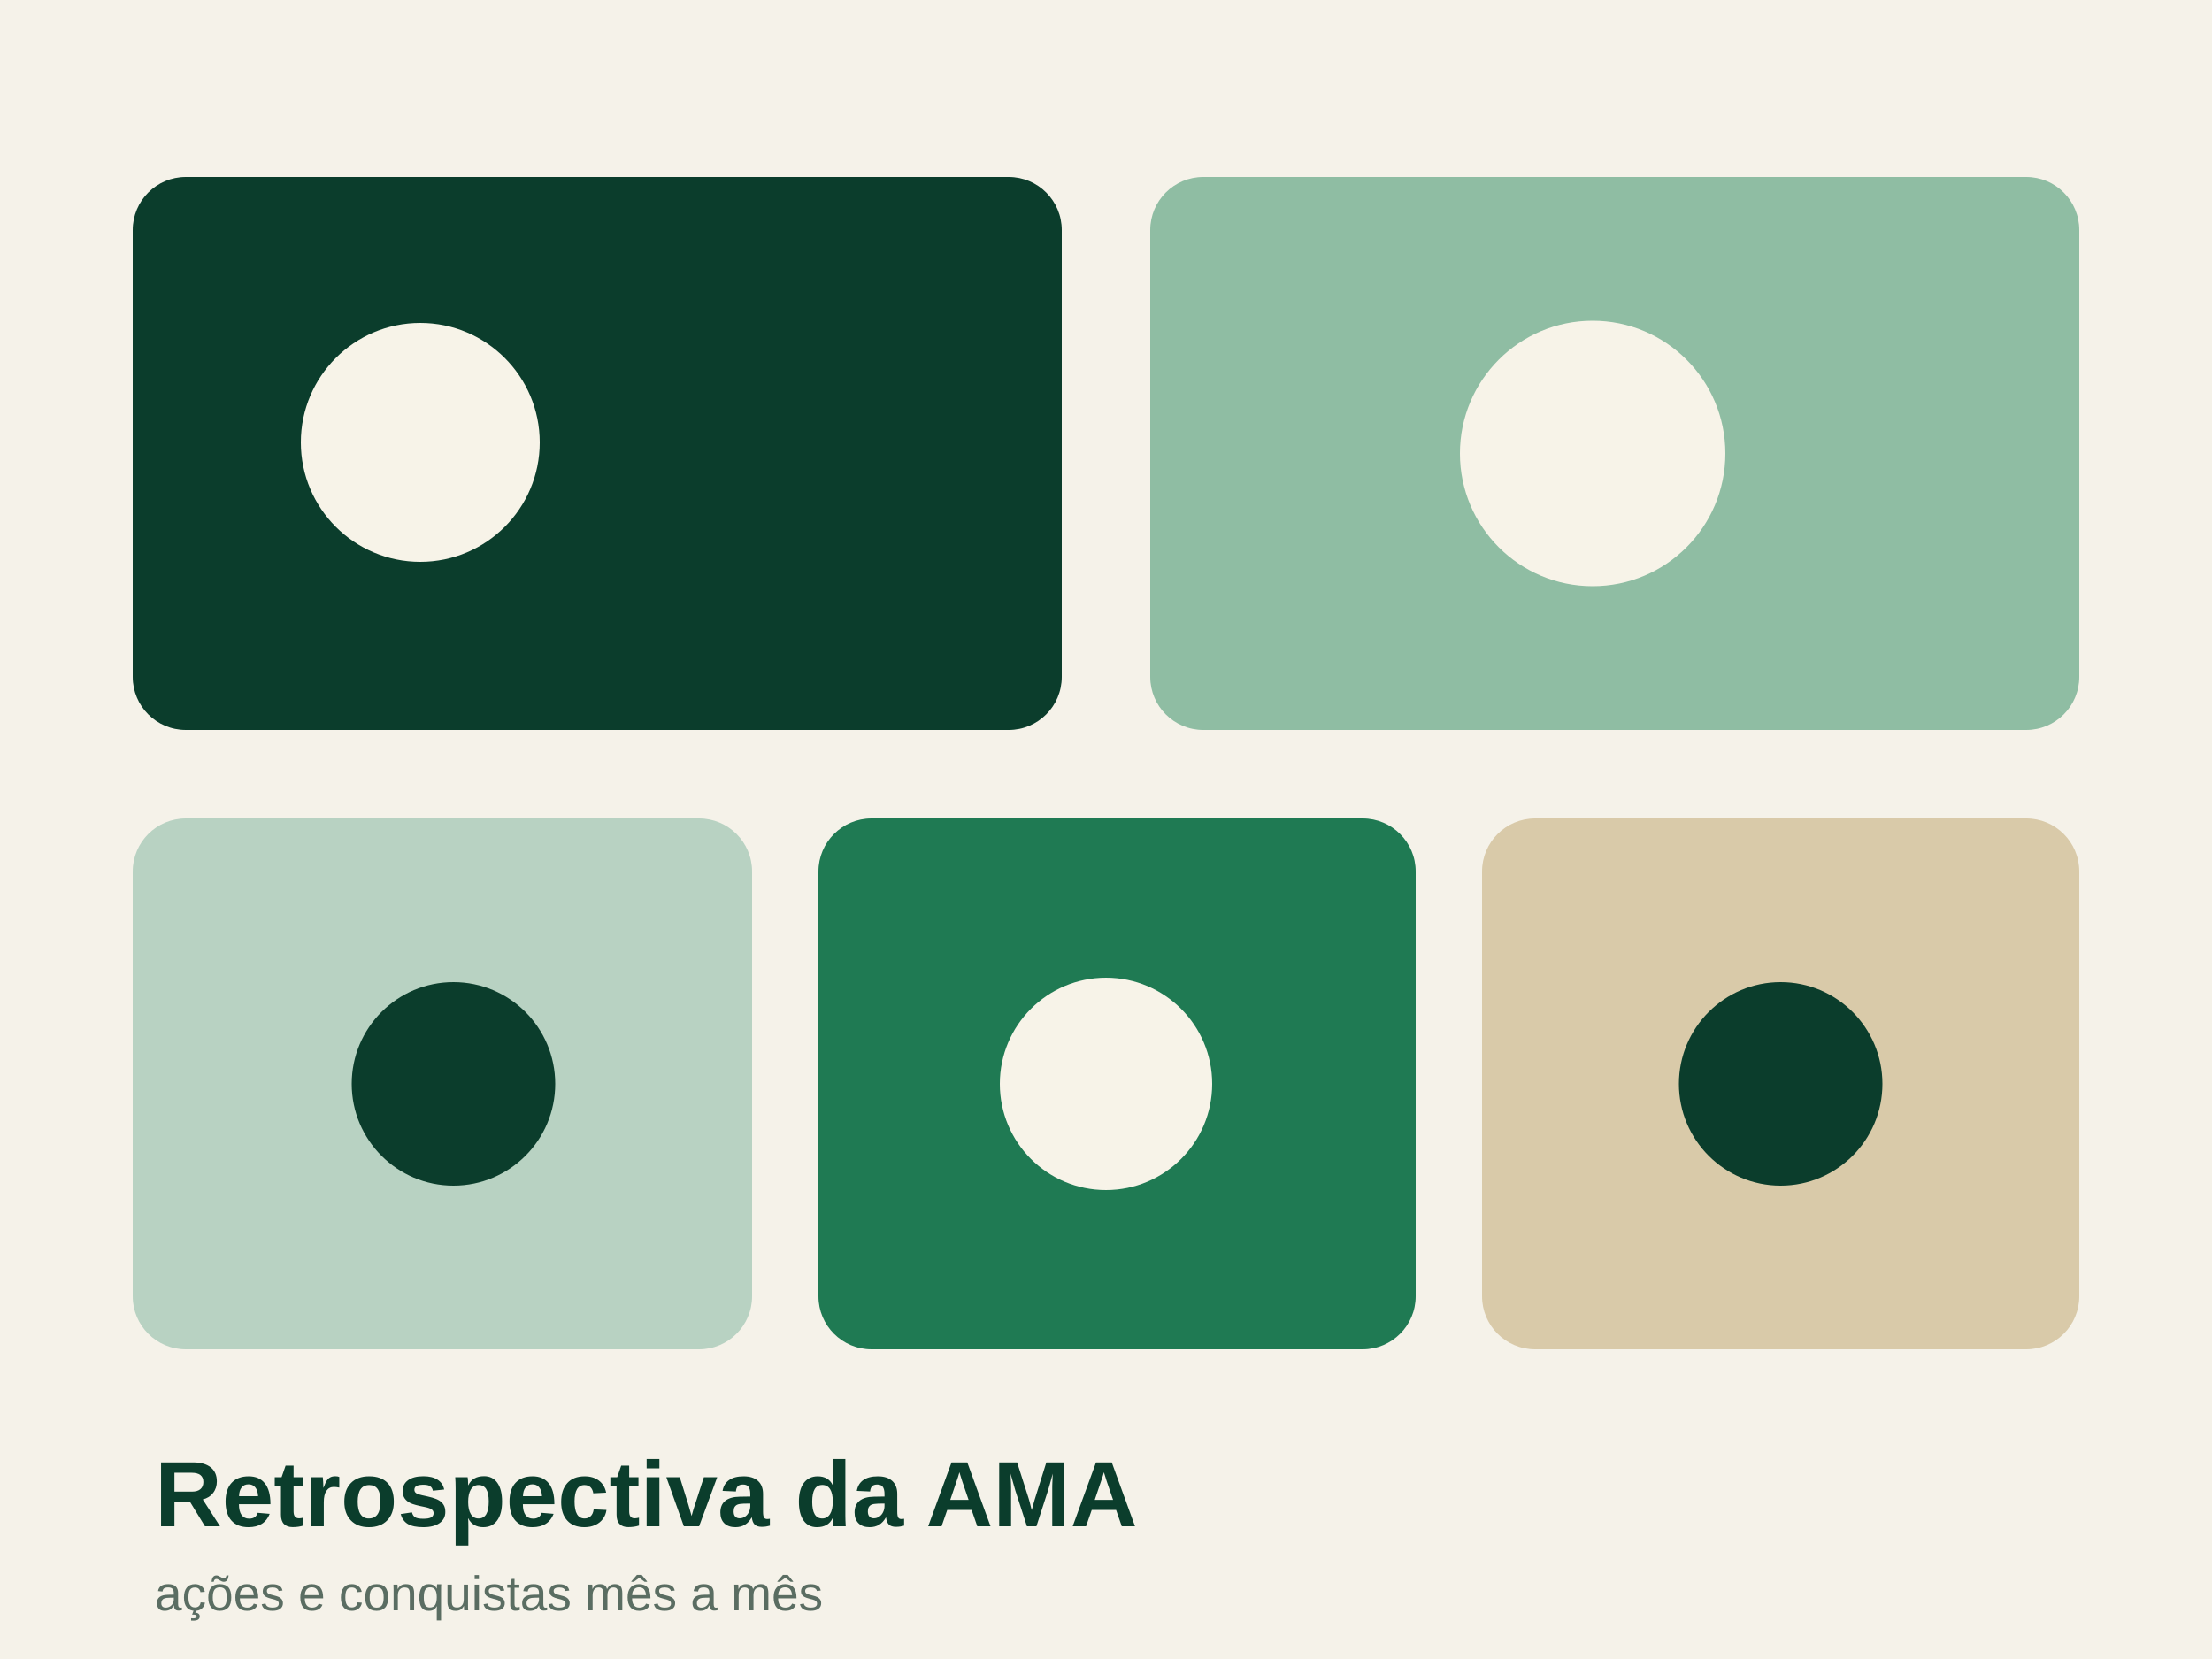
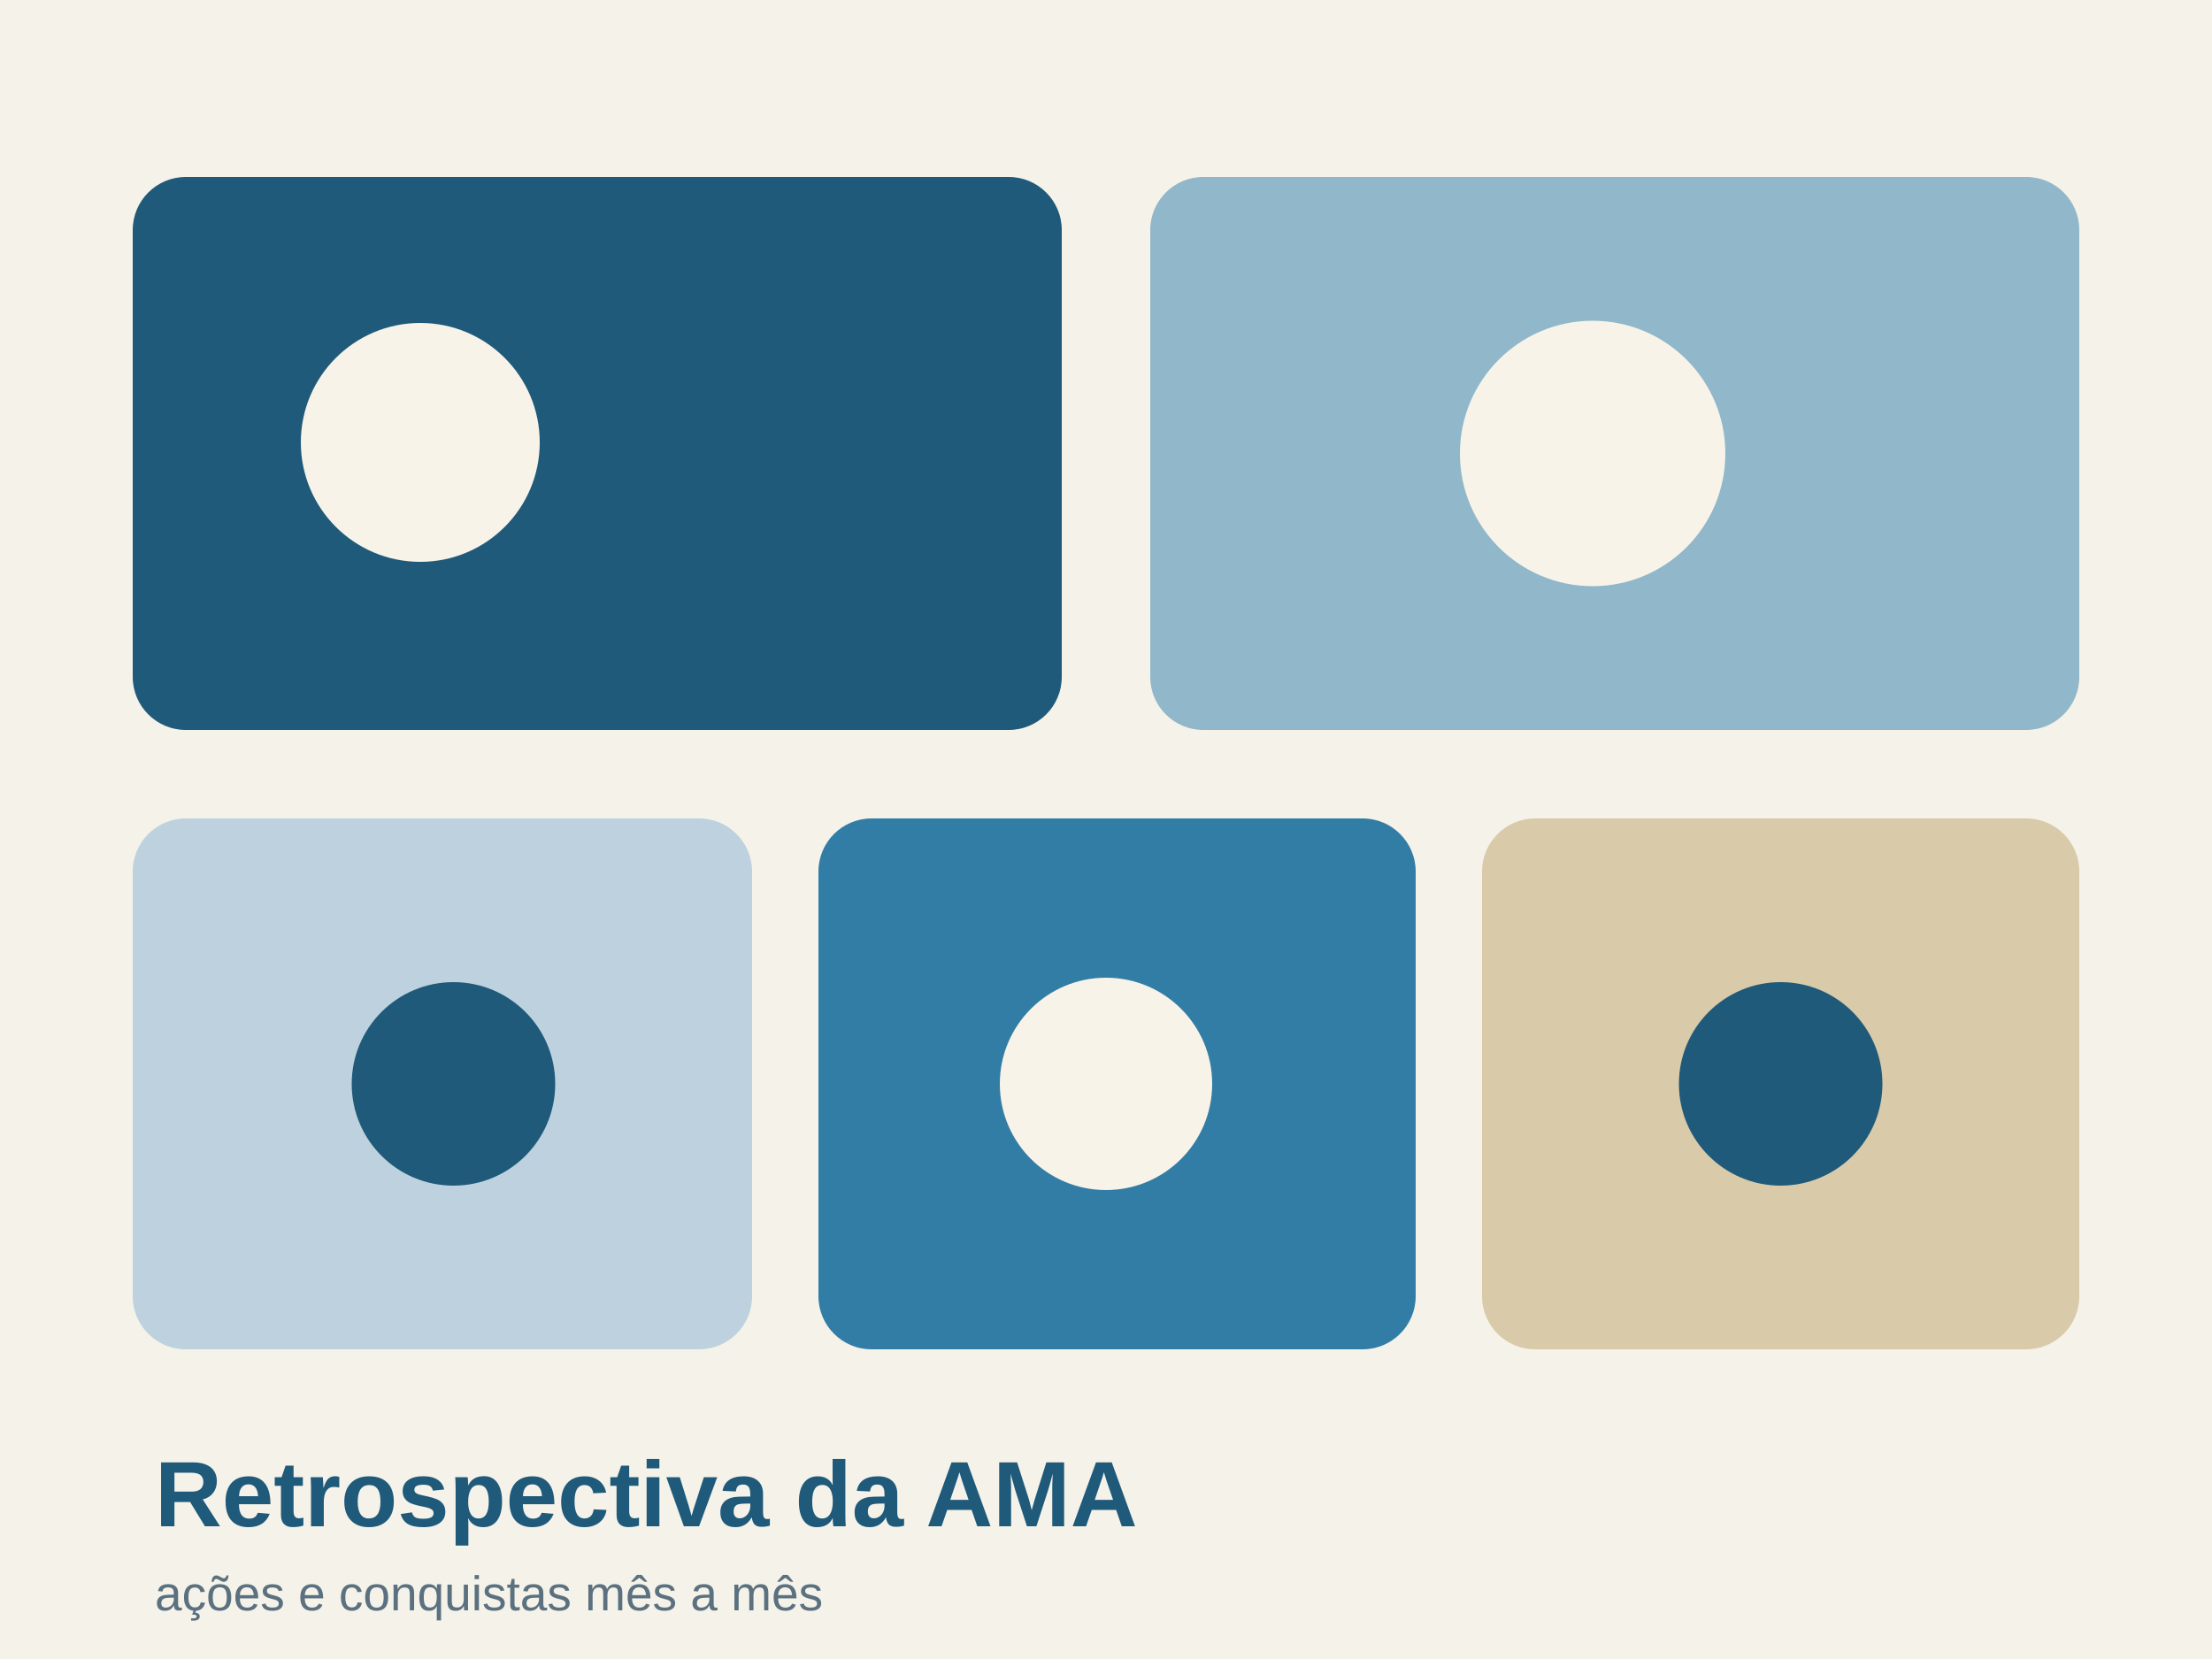
<svg xmlns="http://www.w3.org/2000/svg" viewBox="0 0 1000 750">
  <rect width="1000" height="750" fill="#f5f2e9" />
-   <rect x="60" y="80" width="420" height="250" rx="24" fill="#0b3d2c" />
-   <rect x="520" y="80" width="420" height="250" rx="24" fill="#8fbda3" />
-   <rect x="60" y="370" width="280" height="240" rx="24" fill="#b8d2c2" />
-   <rect x="370" y="370" width="270" height="240" rx="24" fill="#1f7a53" />
+   <rect x="60" y="80" width="420" height="250" rx="24" fill="#1f5a7a" />
+   <rect x="520" y="80" width="420" height="250" rx="24" fill="#90b7ca" />
+   <rect x="60" y="370" width="280" height="240" rx="24" fill="#bdd2de" />
+   <rect x="370" y="370" width="270" height="240" rx="24" fill="#327da6" />
  <rect x="670" y="370" width="270" height="240" rx="24" fill="#d9caa9" />
  <g fill="#f7f3e8">
    <circle cx="190" cy="200" r="54" />
    <circle cx="720" cy="205" r="60" />
    <circle cx="500" cy="490" r="48" />
  </g>
-   <g fill="#0b3d2c">
+   <g fill="#1f5a7a">
    <circle cx="205" cy="490" r="46" />
    <circle cx="805" cy="490" r="46" />
  </g>
-   <text x="70" y="690" fill="#0b3d2c" font-family="Arial, sans-serif" font-size="42" font-weight="700">Retrospectiva da AMA</text>
-   <text x="70" y="728" fill="#5a6d62" font-family="Arial, sans-serif" font-size="22">ações e conquistas mês a mês</text>
+   <text x="70" y="690" fill="#1f5a7a" font-family="Arial, sans-serif" font-size="42" font-weight="700">Retrospectiva da AMA</text>
+   <text x="70" y="728" fill="#5b7180" font-family="Arial, sans-serif" font-size="22">ações e conquistas mês a mês</text>
</svg>
